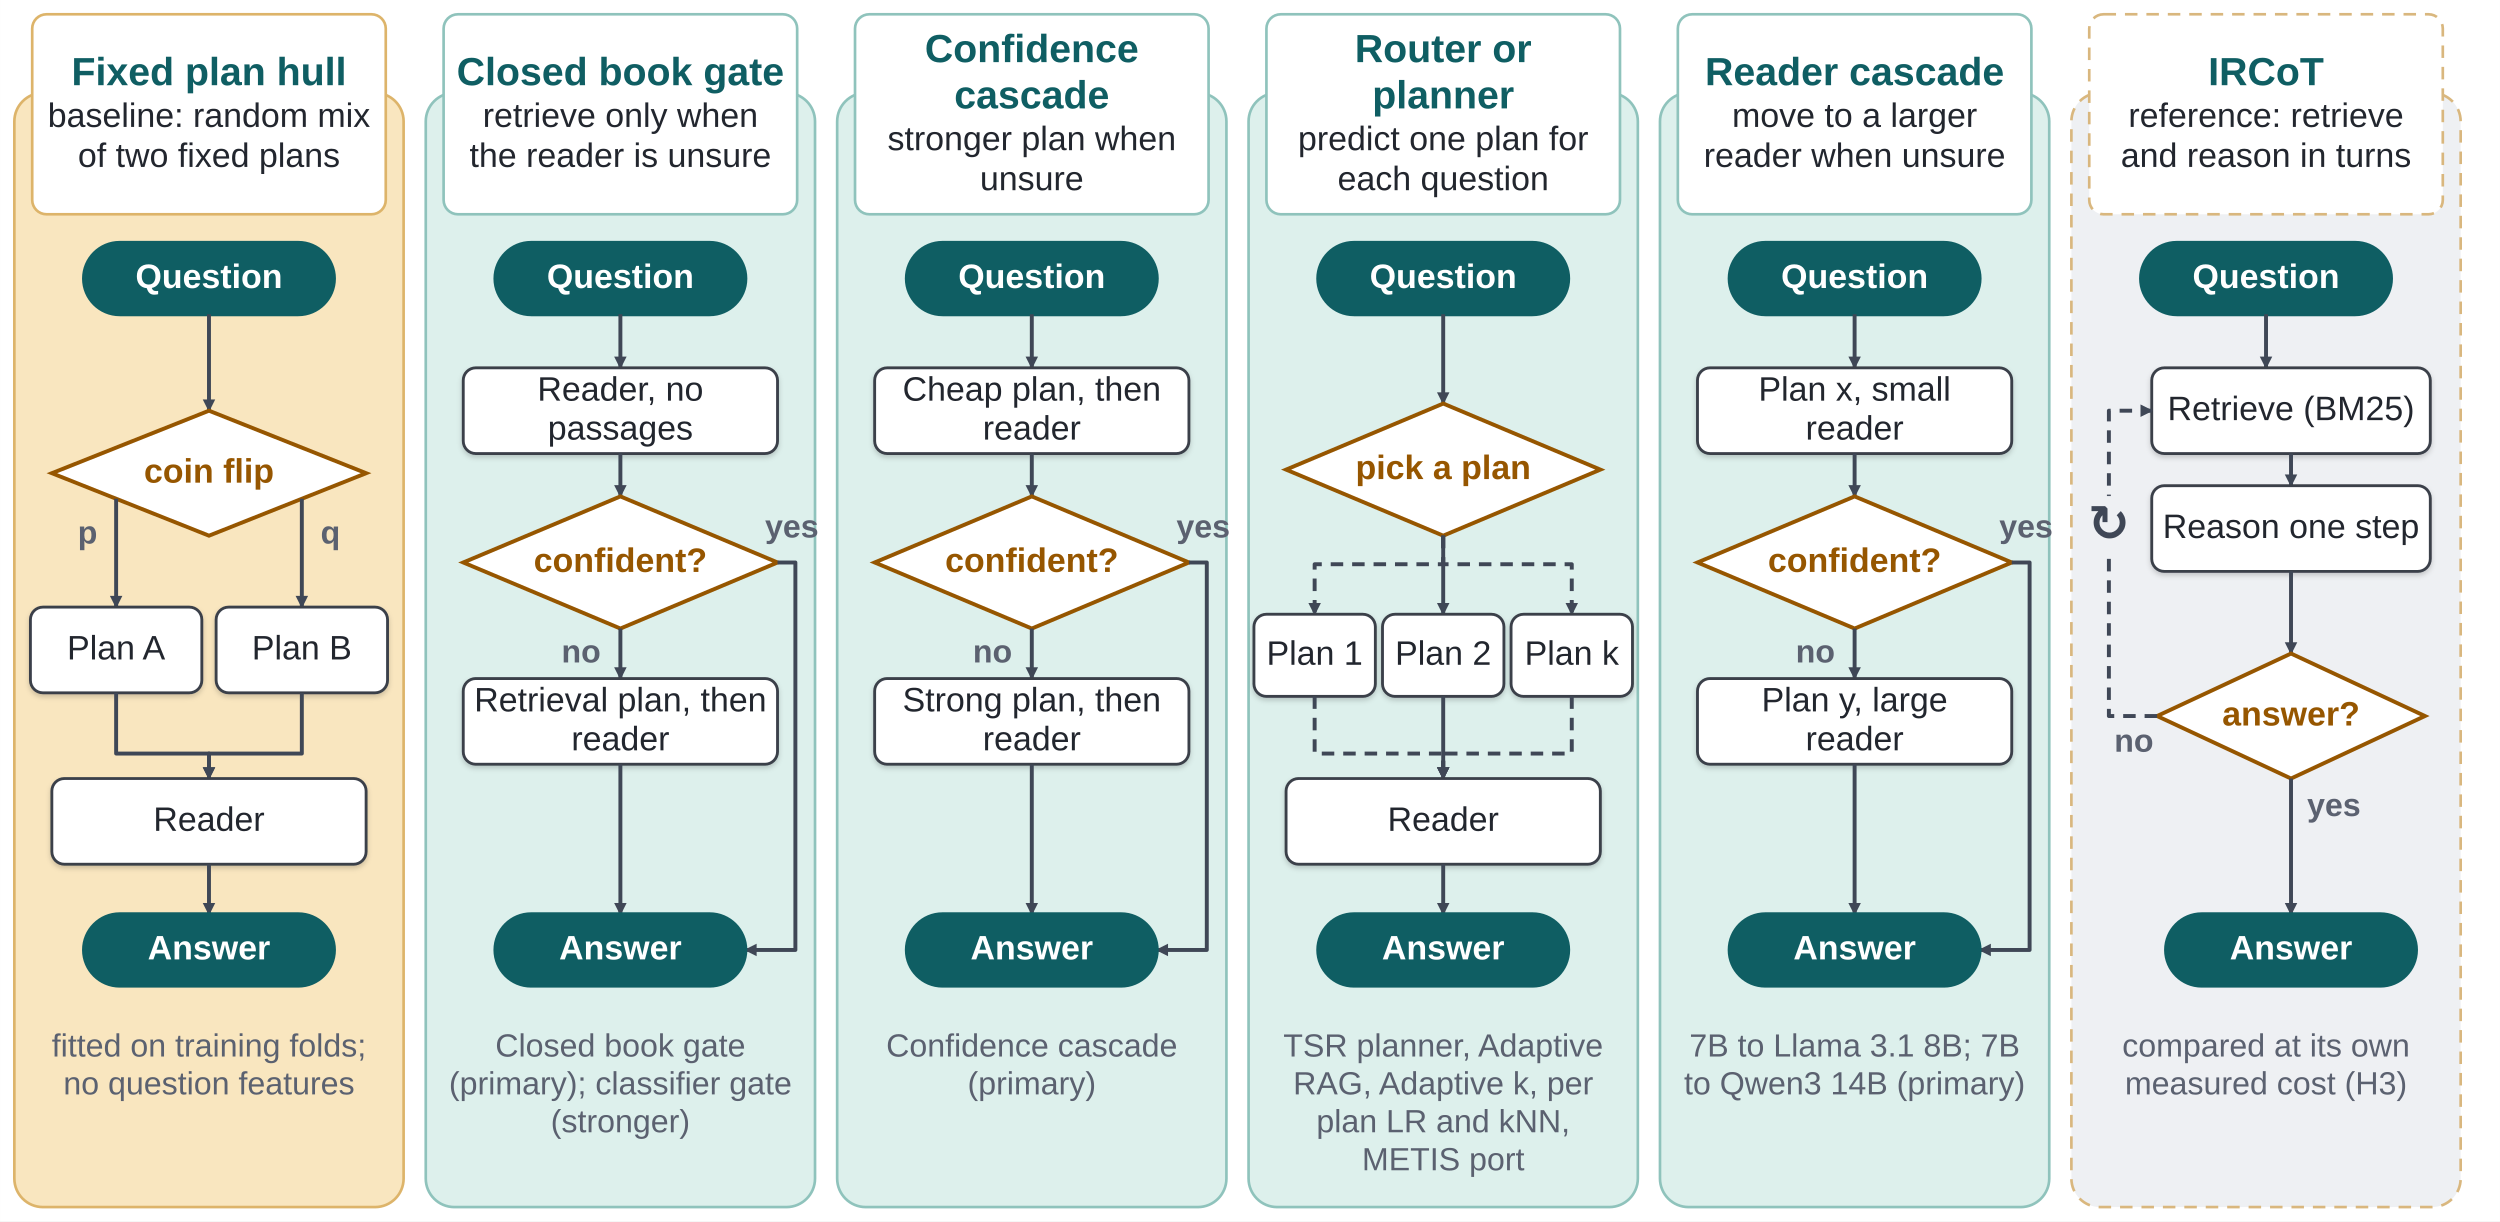
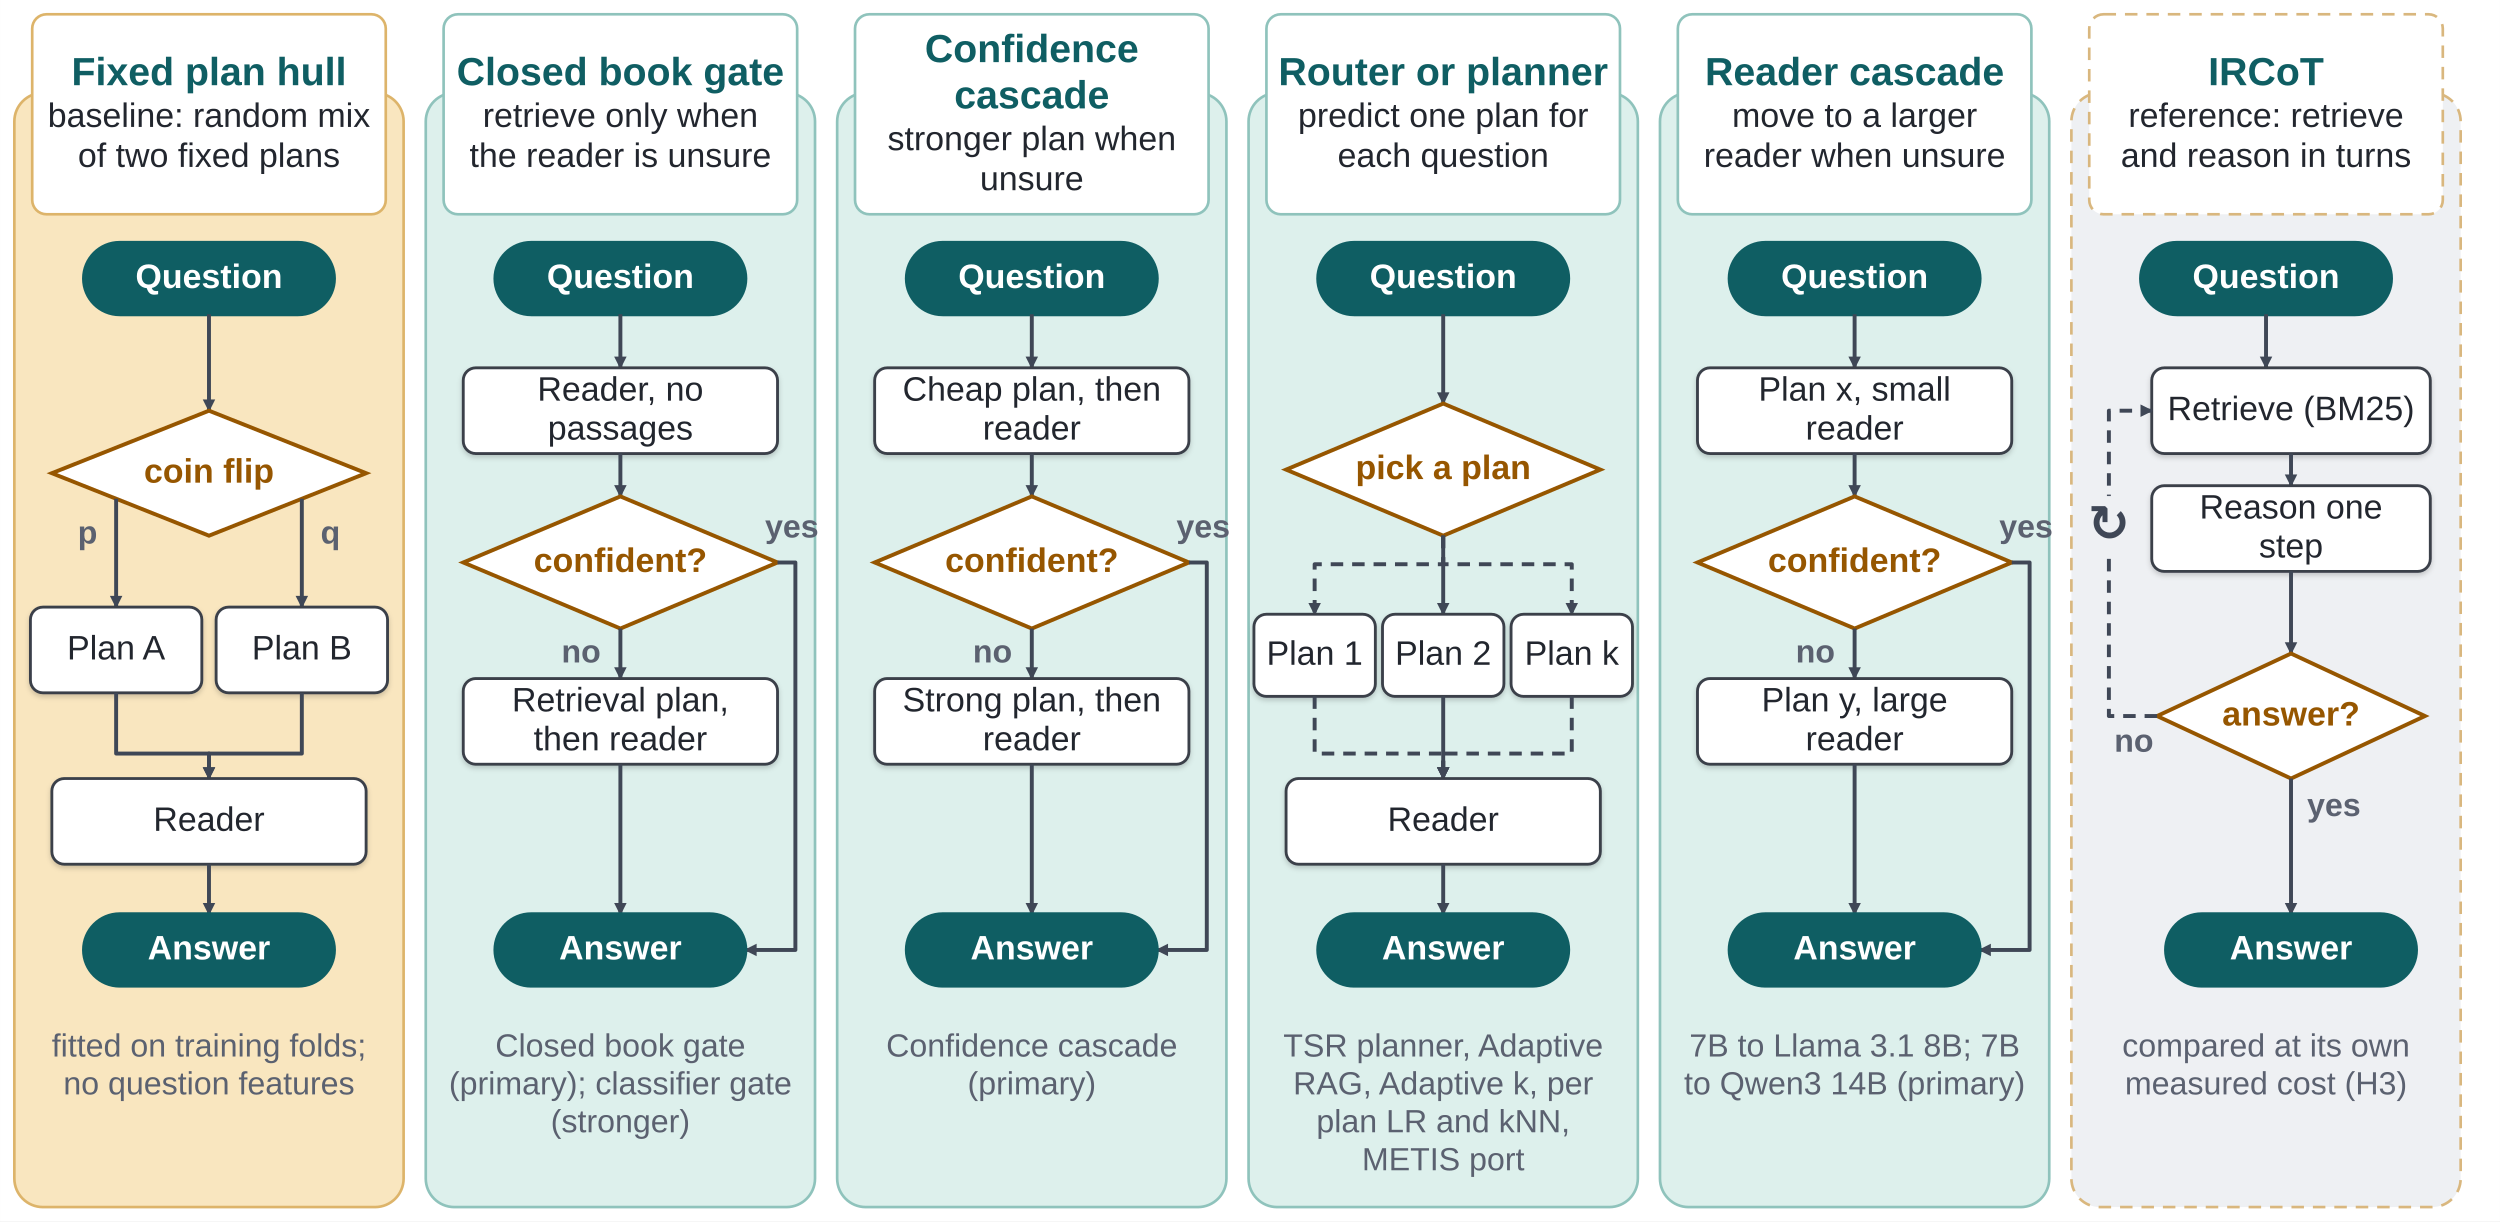
<svg xmlns="http://www.w3.org/2000/svg" width="7.160in" height="3.498in" viewBox="0 0 1400 684">
  <defs>
    <marker id="ah3F4756" viewBox="0 0 10 10" refX="9" refY="5" markerWidth="7" markerHeight="7" orient="auto-start-reverse" markerUnits="userSpaceOnUse">
      <path d="M0,0 L10,5 L0,10 z" fill="#3F4756" />
    </marker>
    <filter id="sh" x="-5%" y="-5%" width="115%" height="125%">
      <feDropShadow dx="0" dy="1.5" stdDeviation="1.5" flood-color="#000" flood-opacity="0.18" />
    </filter>
  </defs>
  <rect x="0" y="0" width="1400" height="684" fill="#ffffff" />
  <rect x="8.0" y="52" width="218" height="624" rx="16" fill="#F9E6BF" stroke="#DDB46A" stroke-width="1.5" />
  <rect x="18.0" y="8" width="198" height="112" rx="8" fill="#ffffff" stroke="#DDB46A" stroke-width="1.5" />
  <text xml:space="preserve" x="117.0" y="47.7" font-family="Liberation Sans, Arial, Helvetica, sans-serif" font-size="22" font-weight="bold" fill="#0F5E63" text-anchor="middle">Fixed plan hull</text>
  <text xml:space="preserve" x="117.0" y="71.1" font-family="Liberation Sans, Arial, Helvetica, sans-serif" font-size="19" font-weight="normal" fill="#22262E" text-anchor="middle">baseline: random mix</text>
  <text xml:space="preserve" x="117.0" y="93.5" font-family="Liberation Sans, Arial, Helvetica, sans-serif" font-size="19" font-weight="normal" fill="#22262E" text-anchor="middle">of two fixed plans</text>
  <text xml:space="preserve" x="117.0" y="591.7" font-family="Liberation Sans, Arial, Helvetica, sans-serif" font-size="18" font-weight="normal" fill="#5B6170" text-anchor="middle">fitted on training folds;</text>
  <text xml:space="preserve" x="117.0" y="612.9" font-family="Liberation Sans, Arial, Helvetica, sans-serif" font-size="18" font-weight="normal" fill="#5B6170" text-anchor="middle">no question features</text>
  <rect x="47.0" y="136" width="140" height="40" rx="20" fill="#0F5E63" stroke="#0F5E63" stroke-width="2.2" />
  <text xml:space="preserve" x="117.0" y="161.3" font-family="Liberation Sans, Arial, Helvetica, sans-serif" font-size="19" font-weight="bold" fill="#ffffff" text-anchor="middle">Question</text>
  <polyline points="117.0,176 117.0,230" fill="none" stroke="#3F4756" stroke-width="2.2" stroke-linejoin="round" marker-end="url(#ah3F4756)" />
  <polygon points="117.0,230 205.0,265.0 117.0,300 29.0,265.0" fill="#ffffff" stroke="#965600" stroke-width="2.2" />
  <text xml:space="preserve" x="117.0" y="270.3" font-family="Liberation Sans, Arial, Helvetica, sans-serif" font-size="19" font-weight="bold" fill="#965600" text-anchor="middle">coin flip</text>
  <polyline points="65.0,279.318 65.0,340" fill="none" stroke="#3F4756" stroke-width="2.2" stroke-linejoin="round" marker-end="url(#ah3F4756)" />
  <text xml:space="preserve" x="49.0" y="304.4" font-family="Liberation Sans, Arial, Helvetica, sans-serif" font-size="18" font-weight="bold" fill="#5B6170" text-anchor="middle">p</text>
  <rect x="17.0" y="340" width="96" height="48" rx="7" fill="#ffffff" stroke="#3A3F4A" stroke-width="1.6" filter="url(#sh)" />
  <text xml:space="preserve" x="65.0" y="369.3" font-family="Liberation Sans, Arial, Helvetica, sans-serif" font-size="19" font-weight="normal" fill="#22262E" text-anchor="middle">Plan A</text>
  <polyline points="65.0,388 65.0,422 117.0,422 117.0,436" fill="none" stroke="#3F4756" stroke-width="2.2" stroke-linejoin="round" marker-end="url(#ah3F4756)" />
  <polyline points="169.0,279.318 169.0,340" fill="none" stroke="#3F4756" stroke-width="2.2" stroke-linejoin="round" marker-end="url(#ah3F4756)" />
  <text xml:space="preserve" x="185.0" y="304.4" font-family="Liberation Sans, Arial, Helvetica, sans-serif" font-size="18" font-weight="bold" fill="#5B6170" text-anchor="middle">q</text>
  <rect x="121.0" y="340" width="96" height="48" rx="7" fill="#ffffff" stroke="#3A3F4A" stroke-width="1.6" filter="url(#sh)" />
  <text xml:space="preserve" x="169.0" y="369.3" font-family="Liberation Sans, Arial, Helvetica, sans-serif" font-size="19" font-weight="normal" fill="#22262E" text-anchor="middle">Plan B</text>
  <polyline points="169.0,388 169.0,422 117.0,422 117.0,436" fill="none" stroke="#3F4756" stroke-width="2.2" stroke-linejoin="round" marker-end="url(#ah3F4756)" />
  <rect x="29.0" y="436" width="176" height="48" rx="7" fill="#ffffff" stroke="#3A3F4A" stroke-width="1.6" filter="url(#sh)" />
  <text xml:space="preserve" x="117.0" y="465.3" font-family="Liberation Sans, Arial, Helvetica, sans-serif" font-size="19" font-weight="normal" fill="#22262E" text-anchor="middle">Reader</text>
  <polyline points="117.0,484 117.0,512" fill="none" stroke="#3F4756" stroke-width="2.2" stroke-linejoin="round" marker-end="url(#ah3F4756)" />
  <rect x="47.0" y="512" width="140" height="40" rx="20" fill="#0F5E63" stroke="#0F5E63" stroke-width="2.2" />
  <text xml:space="preserve" x="117.0" y="537.3" font-family="Liberation Sans, Arial, Helvetica, sans-serif" font-size="19" font-weight="bold" fill="#ffffff" text-anchor="middle">Answer</text>
  <rect x="238.4" y="52" width="218" height="624" rx="16" fill="#DDF0EC" stroke="#8FC3BC" stroke-width="1.5" />
  <rect x="248.4" y="8" width="198" height="112" rx="8" fill="#ffffff" stroke="#8FC3BC" stroke-width="1.5" />
  <text xml:space="preserve" x="347.4" y="47.7" font-family="Liberation Sans, Arial, Helvetica, sans-serif" font-size="22" font-weight="bold" fill="#0F5E63" text-anchor="middle">Closed book gate</text>
  <text xml:space="preserve" x="347.4" y="71.1" font-family="Liberation Sans, Arial, Helvetica, sans-serif" font-size="19" font-weight="normal" fill="#22262E" text-anchor="middle">retrieve only when</text>
  <text xml:space="preserve" x="347.4" y="93.5" font-family="Liberation Sans, Arial, Helvetica, sans-serif" font-size="19" font-weight="normal" fill="#22262E" text-anchor="middle">the reader is unsure</text>
  <text xml:space="preserve" x="347.4" y="591.7" font-family="Liberation Sans, Arial, Helvetica, sans-serif" font-size="18" font-weight="normal" fill="#5B6170" text-anchor="middle">Closed book gate</text>
  <text xml:space="preserve" x="347.4" y="612.9" font-family="Liberation Sans, Arial, Helvetica, sans-serif" font-size="18" font-weight="normal" fill="#5B6170" text-anchor="middle">(primary); classifier gate</text>
  <text xml:space="preserve" x="347.4" y="634.1" font-family="Liberation Sans, Arial, Helvetica, sans-serif" font-size="18" font-weight="normal" fill="#5B6170" text-anchor="middle">(stronger)</text>
  <rect x="277.4" y="136" width="140" height="40" rx="20" fill="#0F5E63" stroke="#0F5E63" stroke-width="2.2" />
  <text xml:space="preserve" x="347.4" y="161.3" font-family="Liberation Sans, Arial, Helvetica, sans-serif" font-size="19" font-weight="bold" fill="#ffffff" text-anchor="middle">Question</text>
  <polyline points="347.4,176 347.4,206" fill="none" stroke="#3F4756" stroke-width="2.2" stroke-linejoin="round" marker-end="url(#ah3F4756)" />
  <rect x="259.4" y="206" width="176" height="48" rx="7" fill="#ffffff" stroke="#3A3F4A" stroke-width="1.6" filter="url(#sh)" />
  <text xml:space="preserve" x="347.4" y="224.4" font-family="Liberation Sans, Arial, Helvetica, sans-serif" font-size="19" font-weight="normal" fill="#22262E" text-anchor="middle">Reader, no</text>
  <text xml:space="preserve" x="347.4" y="246.2" font-family="Liberation Sans, Arial, Helvetica, sans-serif" font-size="19" font-weight="normal" fill="#22262E" text-anchor="middle">passages</text>
  <polyline points="347.4,254 347.4,278" fill="none" stroke="#3F4756" stroke-width="2.2" stroke-linejoin="round" marker-end="url(#ah3F4756)" />
  <polygon points="347.4,278 435.4,315.0 347.4,352 259.4,315.0" fill="#ffffff" stroke="#965600" stroke-width="2.2" />
  <text xml:space="preserve" x="347.4" y="320.3" font-family="Liberation Sans, Arial, Helvetica, sans-serif" font-size="19" font-weight="bold" fill="#965600" text-anchor="middle">confident?</text>
  <polyline points="347.4,352 347.4,380" fill="none" stroke="#3F4756" stroke-width="2.2" stroke-linejoin="round" marker-end="url(#ah3F4756)" />
  <text xml:space="preserve" x="325.4" y="371.0" font-family="Liberation Sans, Arial, Helvetica, sans-serif" font-size="18" font-weight="bold" fill="#5B6170" text-anchor="middle">no</text>
  <rect x="259.4" y="380" width="176" height="48" rx="7" fill="#ffffff" stroke="#3A3F4A" stroke-width="1.6" filter="url(#sh)" />
-   <text xml:space="preserve" x="347.4" y="398.4" font-family="Liberation Sans, Arial, Helvetica, sans-serif" font-size="19" font-weight="normal" fill="#22262E" text-anchor="middle">Retrieval plan, then</text>
-   <text xml:space="preserve" x="347.4" y="420.2" font-family="Liberation Sans, Arial, Helvetica, sans-serif" font-size="19" font-weight="normal" fill="#22262E" text-anchor="middle">reader</text>
+   <text xml:space="preserve" x="347.4" y="398.4" font-family="Liberation Sans, Arial, Helvetica, sans-serif" font-size="19" font-weight="normal" fill="#22262E" text-anchor="middle">Retrieval plan,</text>
+   <text xml:space="preserve" x="347.4" y="420.2" font-family="Liberation Sans, Arial, Helvetica, sans-serif" font-size="19" font-weight="normal" fill="#22262E" text-anchor="middle">then reader</text>
  <polyline points="347.4,428 347.4,512" fill="none" stroke="#3F4756" stroke-width="2.2" stroke-linejoin="round" marker-end="url(#ah3F4756)" />
  <polyline points="435.4,315 445.4,315 445.4,532 417.4,532" fill="none" stroke="#3F4756" stroke-width="2.2" stroke-linejoin="round" marker-end="url(#ah3F4756)" />
  <text xml:space="preserve" x="443.4" y="301.0" font-family="Liberation Sans, Arial, Helvetica, sans-serif" font-size="18" font-weight="bold" fill="#5B6170" text-anchor="middle">yes</text>
  <rect x="277.4" y="512" width="140" height="40" rx="20" fill="#0F5E63" stroke="#0F5E63" stroke-width="2.2" />
  <text xml:space="preserve" x="347.4" y="537.3" font-family="Liberation Sans, Arial, Helvetica, sans-serif" font-size="19" font-weight="bold" fill="#ffffff" text-anchor="middle">Answer</text>
  <rect x="468.8" y="52" width="218" height="624" rx="16" fill="#DDF0EC" stroke="#8FC3BC" stroke-width="1.5" />
  <rect x="478.8" y="8" width="198" height="112" rx="8" fill="#ffffff" stroke="#8FC3BC" stroke-width="1.5" />
  <text xml:space="preserve" x="577.8" y="34.8" font-family="Liberation Sans, Arial, Helvetica, sans-serif" font-size="22" font-weight="bold" fill="#0F5E63" text-anchor="middle">Confidence</text>
  <text xml:space="preserve" x="577.8" y="60.7" font-family="Liberation Sans, Arial, Helvetica, sans-serif" font-size="22" font-weight="bold" fill="#0F5E63" text-anchor="middle">cascade</text>
  <text xml:space="preserve" x="577.8" y="84.1" font-family="Liberation Sans, Arial, Helvetica, sans-serif" font-size="19" font-weight="normal" fill="#22262E" text-anchor="middle">stronger plan when</text>
  <text xml:space="preserve" x="577.8" y="106.5" font-family="Liberation Sans, Arial, Helvetica, sans-serif" font-size="19" font-weight="normal" fill="#22262E" text-anchor="middle">unsure</text>
  <text xml:space="preserve" x="577.8" y="591.7" font-family="Liberation Sans, Arial, Helvetica, sans-serif" font-size="18" font-weight="normal" fill="#5B6170" text-anchor="middle">Confidence cascade</text>
  <text xml:space="preserve" x="577.8" y="612.9" font-family="Liberation Sans, Arial, Helvetica, sans-serif" font-size="18" font-weight="normal" fill="#5B6170" text-anchor="middle">(primary)</text>
  <rect x="507.8" y="136" width="140" height="40" rx="20" fill="#0F5E63" stroke="#0F5E63" stroke-width="2.2" />
  <text xml:space="preserve" x="577.8" y="161.3" font-family="Liberation Sans, Arial, Helvetica, sans-serif" font-size="19" font-weight="bold" fill="#ffffff" text-anchor="middle">Question</text>
  <polyline points="577.8,176 577.8,206" fill="none" stroke="#3F4756" stroke-width="2.2" stroke-linejoin="round" marker-end="url(#ah3F4756)" />
  <rect x="489.8" y="206" width="176" height="48" rx="7" fill="#ffffff" stroke="#3A3F4A" stroke-width="1.6" filter="url(#sh)" />
  <text xml:space="preserve" x="577.8" y="224.4" font-family="Liberation Sans, Arial, Helvetica, sans-serif" font-size="19" font-weight="normal" fill="#22262E" text-anchor="middle">Cheap plan, then</text>
  <text xml:space="preserve" x="577.8" y="246.2" font-family="Liberation Sans, Arial, Helvetica, sans-serif" font-size="19" font-weight="normal" fill="#22262E" text-anchor="middle">reader</text>
  <polyline points="577.8,254 577.8,278" fill="none" stroke="#3F4756" stroke-width="2.2" stroke-linejoin="round" marker-end="url(#ah3F4756)" />
  <polygon points="577.8,278 665.8,315.0 577.8,352 489.8,315.0" fill="#ffffff" stroke="#965600" stroke-width="2.2" />
  <text xml:space="preserve" x="577.8" y="320.3" font-family="Liberation Sans, Arial, Helvetica, sans-serif" font-size="19" font-weight="bold" fill="#965600" text-anchor="middle">confident?</text>
  <polyline points="577.8,352 577.8,380" fill="none" stroke="#3F4756" stroke-width="2.2" stroke-linejoin="round" marker-end="url(#ah3F4756)" />
  <text xml:space="preserve" x="555.8" y="371.0" font-family="Liberation Sans, Arial, Helvetica, sans-serif" font-size="18" font-weight="bold" fill="#5B6170" text-anchor="middle">no</text>
  <rect x="489.8" y="380" width="176" height="48" rx="7" fill="#ffffff" stroke="#3A3F4A" stroke-width="1.6" filter="url(#sh)" />
  <text xml:space="preserve" x="577.8" y="398.4" font-family="Liberation Sans, Arial, Helvetica, sans-serif" font-size="19" font-weight="normal" fill="#22262E" text-anchor="middle">Strong plan, then</text>
  <text xml:space="preserve" x="577.8" y="420.2" font-family="Liberation Sans, Arial, Helvetica, sans-serif" font-size="19" font-weight="normal" fill="#22262E" text-anchor="middle">reader</text>
  <polyline points="577.8,428 577.8,512" fill="none" stroke="#3F4756" stroke-width="2.2" stroke-linejoin="round" marker-end="url(#ah3F4756)" />
  <polyline points="665.8,315 675.8,315 675.8,532 647.8,532" fill="none" stroke="#3F4756" stroke-width="2.2" stroke-linejoin="round" marker-end="url(#ah3F4756)" />
  <text xml:space="preserve" x="673.8" y="301.0" font-family="Liberation Sans, Arial, Helvetica, sans-serif" font-size="18" font-weight="bold" fill="#5B6170" text-anchor="middle">yes</text>
  <rect x="507.8" y="512" width="140" height="40" rx="20" fill="#0F5E63" stroke="#0F5E63" stroke-width="2.2" />
  <text xml:space="preserve" x="577.8" y="537.3" font-family="Liberation Sans, Arial, Helvetica, sans-serif" font-size="19" font-weight="bold" fill="#ffffff" text-anchor="middle">Answer</text>
  <rect x="699.2" y="52" width="218" height="624" rx="16" fill="#DDF0EC" stroke="#8FC3BC" stroke-width="1.5" />
  <rect x="709.2" y="8" width="198" height="112" rx="8" fill="#ffffff" stroke="#8FC3BC" stroke-width="1.5" />
-   <text xml:space="preserve" x="808.2" y="34.8" font-family="Liberation Sans, Arial, Helvetica, sans-serif" font-size="22" font-weight="bold" fill="#0F5E63" text-anchor="middle">Router or</text>
-   <text xml:space="preserve" x="808.2" y="60.7" font-family="Liberation Sans, Arial, Helvetica, sans-serif" font-size="22" font-weight="bold" fill="#0F5E63" text-anchor="middle">planner</text>
-   <text xml:space="preserve" x="808.2" y="84.1" font-family="Liberation Sans, Arial, Helvetica, sans-serif" font-size="19" font-weight="normal" fill="#22262E" text-anchor="middle">predict one plan for</text>
-   <text xml:space="preserve" x="808.2" y="106.5" font-family="Liberation Sans, Arial, Helvetica, sans-serif" font-size="19" font-weight="normal" fill="#22262E" text-anchor="middle">each question</text>
+   <text xml:space="preserve" x="808.2" y="47.7" font-family="Liberation Sans, Arial, Helvetica, sans-serif" font-size="22" font-weight="bold" fill="#0F5E63" text-anchor="middle">Router or planner</text>
+   <text xml:space="preserve" x="808.2" y="71.1" font-family="Liberation Sans, Arial, Helvetica, sans-serif" font-size="19" font-weight="normal" fill="#22262E" text-anchor="middle">predict one plan for</text>
+   <text xml:space="preserve" x="808.2" y="93.5" font-family="Liberation Sans, Arial, Helvetica, sans-serif" font-size="19" font-weight="normal" fill="#22262E" text-anchor="middle">each question</text>
  <text xml:space="preserve" x="808.2" y="591.7" font-family="Liberation Sans, Arial, Helvetica, sans-serif" font-size="18" font-weight="normal" fill="#5B6170" text-anchor="middle">TSR planner, Adaptive</text>
  <text xml:space="preserve" x="808.2" y="612.9" font-family="Liberation Sans, Arial, Helvetica, sans-serif" font-size="18" font-weight="normal" fill="#5B6170" text-anchor="middle">RAG, Adaptive k, per</text>
  <text xml:space="preserve" x="808.2" y="634.1" font-family="Liberation Sans, Arial, Helvetica, sans-serif" font-size="18" font-weight="normal" fill="#5B6170" text-anchor="middle">plan LR and kNN,</text>
  <text xml:space="preserve" x="808.2" y="655.4" font-family="Liberation Sans, Arial, Helvetica, sans-serif" font-size="18" font-weight="normal" fill="#5B6170" text-anchor="middle">METIS port</text>
  <rect x="738.2" y="136" width="140" height="40" rx="20" fill="#0F5E63" stroke="#0F5E63" stroke-width="2.2" />
  <text xml:space="preserve" x="808.2" y="161.3" font-family="Liberation Sans, Arial, Helvetica, sans-serif" font-size="19" font-weight="bold" fill="#ffffff" text-anchor="middle">Question</text>
  <polyline points="808.2,176 808.2,226" fill="none" stroke="#3F4756" stroke-width="2.2" stroke-linejoin="round" marker-end="url(#ah3F4756)" />
  <polygon points="808.2,226 896.2,263.0 808.2,300 720.2,263.0" fill="#ffffff" stroke="#965600" stroke-width="2.2" />
  <text xml:space="preserve" x="808.2" y="268.3" font-family="Liberation Sans, Arial, Helvetica, sans-serif" font-size="19" font-weight="bold" fill="#965600" text-anchor="middle">pick a plan</text>
  <polyline points="808.2,300 808.2,316 736.2,316 736.2,344" fill="none" stroke="#3F4756" stroke-width="2.2" stroke-linejoin="round" stroke-dasharray="7,5" marker-end="url(#ah3F4756)" />
  <rect x="702.2" y="344" width="68" height="46" rx="7" fill="#ffffff" stroke="#3A3F4A" stroke-width="1.6" filter="url(#sh)" />
  <text xml:space="preserve" x="736.2" y="372.3" font-family="Liberation Sans, Arial, Helvetica, sans-serif" font-size="19" font-weight="normal" fill="#22262E" text-anchor="middle">Plan 1</text>
  <polyline points="736.2,390 736.2,422 808.2,422 808.2,436" fill="none" stroke="#3F4756" stroke-width="2.2" stroke-linejoin="round" stroke-dasharray="7,5" marker-end="url(#ah3F4756)" />
  <polyline points="808.2,300 808.2,316 808.2,316 808.2,344" fill="none" stroke="#3F4756" stroke-width="2.2" stroke-linejoin="round" marker-end="url(#ah3F4756)" />
  <rect x="774.2" y="344" width="68" height="46" rx="7" fill="#ffffff" stroke="#3A3F4A" stroke-width="1.6" filter="url(#sh)" />
  <text xml:space="preserve" x="808.2" y="372.3" font-family="Liberation Sans, Arial, Helvetica, sans-serif" font-size="19" font-weight="normal" fill="#22262E" text-anchor="middle">Plan 2</text>
  <polyline points="808.2,390 808.2,422 808.2,422 808.2,436" fill="none" stroke="#3F4756" stroke-width="2.2" stroke-linejoin="round" marker-end="url(#ah3F4756)" />
  <polyline points="808.2,300 808.2,316 880.2,316 880.2,344" fill="none" stroke="#3F4756" stroke-width="2.2" stroke-linejoin="round" stroke-dasharray="7,5" marker-end="url(#ah3F4756)" />
  <rect x="846.2" y="344" width="68" height="46" rx="7" fill="#ffffff" stroke="#3A3F4A" stroke-width="1.6" filter="url(#sh)" />
  <text xml:space="preserve" x="880.2" y="372.3" font-family="Liberation Sans, Arial, Helvetica, sans-serif" font-size="19" font-weight="normal" fill="#22262E" text-anchor="middle">Plan k</text>
  <polyline points="880.2,390 880.2,422 808.2,422 808.2,436" fill="none" stroke="#3F4756" stroke-width="2.2" stroke-linejoin="round" stroke-dasharray="7,5" marker-end="url(#ah3F4756)" />
  <rect x="720.2" y="436" width="176" height="48" rx="7" fill="#ffffff" stroke="#3A3F4A" stroke-width="1.6" filter="url(#sh)" />
  <text xml:space="preserve" x="808.2" y="465.3" font-family="Liberation Sans, Arial, Helvetica, sans-serif" font-size="19" font-weight="normal" fill="#22262E" text-anchor="middle">Reader</text>
  <polyline points="808.2,484 808.2,512" fill="none" stroke="#3F4756" stroke-width="2.2" stroke-linejoin="round" marker-end="url(#ah3F4756)" />
  <rect x="738.2" y="512" width="140" height="40" rx="20" fill="#0F5E63" stroke="#0F5E63" stroke-width="2.2" />
  <text xml:space="preserve" x="808.2" y="537.3" font-family="Liberation Sans, Arial, Helvetica, sans-serif" font-size="19" font-weight="bold" fill="#ffffff" text-anchor="middle">Answer</text>
  <rect x="929.6" y="52" width="218" height="624" rx="16" fill="#DDF0EC" stroke="#8FC3BC" stroke-width="1.5" />
  <rect x="939.6" y="8" width="198" height="112" rx="8" fill="#ffffff" stroke="#8FC3BC" stroke-width="1.5" />
  <text xml:space="preserve" x="1038.6" y="47.7" font-family="Liberation Sans, Arial, Helvetica, sans-serif" font-size="22" font-weight="bold" fill="#0F5E63" text-anchor="middle">Reader cascade</text>
  <text xml:space="preserve" x="1038.6" y="71.1" font-family="Liberation Sans, Arial, Helvetica, sans-serif" font-size="19" font-weight="normal" fill="#22262E" text-anchor="middle">move to a larger</text>
  <text xml:space="preserve" x="1038.6" y="93.5" font-family="Liberation Sans, Arial, Helvetica, sans-serif" font-size="19" font-weight="normal" fill="#22262E" text-anchor="middle">reader when unsure</text>
  <text xml:space="preserve" x="1038.6" y="591.7" font-family="Liberation Sans, Arial, Helvetica, sans-serif" font-size="18" font-weight="normal" fill="#5B6170" text-anchor="middle">7B to Llama 3.1 8B; 7B</text>
  <text xml:space="preserve" x="1038.6" y="612.9" font-family="Liberation Sans, Arial, Helvetica, sans-serif" font-size="18" font-weight="normal" fill="#5B6170" text-anchor="middle">to Qwen3 14B (primary)</text>
  <rect x="968.6" y="136" width="140" height="40" rx="20" fill="#0F5E63" stroke="#0F5E63" stroke-width="2.2" />
  <text xml:space="preserve" x="1038.6" y="161.3" font-family="Liberation Sans, Arial, Helvetica, sans-serif" font-size="19" font-weight="bold" fill="#ffffff" text-anchor="middle">Question</text>
  <polyline points="1038.6,176 1038.6,206" fill="none" stroke="#3F4756" stroke-width="2.2" stroke-linejoin="round" marker-end="url(#ah3F4756)" />
  <rect x="950.6" y="206" width="176" height="48" rx="7" fill="#ffffff" stroke="#3A3F4A" stroke-width="1.6" filter="url(#sh)" />
  <text xml:space="preserve" x="1038.6" y="224.4" font-family="Liberation Sans, Arial, Helvetica, sans-serif" font-size="19" font-weight="normal" fill="#22262E" text-anchor="middle">Plan x, small</text>
  <text xml:space="preserve" x="1038.6" y="246.2" font-family="Liberation Sans, Arial, Helvetica, sans-serif" font-size="19" font-weight="normal" fill="#22262E" text-anchor="middle">reader</text>
  <polyline points="1038.6,254 1038.6,278" fill="none" stroke="#3F4756" stroke-width="2.2" stroke-linejoin="round" marker-end="url(#ah3F4756)" />
  <polygon points="1038.6,278 1126.6,315.0 1038.6,352 950.6,315.0" fill="#ffffff" stroke="#965600" stroke-width="2.2" />
  <text xml:space="preserve" x="1038.6" y="320.3" font-family="Liberation Sans, Arial, Helvetica, sans-serif" font-size="19" font-weight="bold" fill="#965600" text-anchor="middle">confident?</text>
  <polyline points="1038.6,352 1038.6,380" fill="none" stroke="#3F4756" stroke-width="2.2" stroke-linejoin="round" marker-end="url(#ah3F4756)" />
  <text xml:space="preserve" x="1016.6" y="371.0" font-family="Liberation Sans, Arial, Helvetica, sans-serif" font-size="18" font-weight="bold" fill="#5B6170" text-anchor="middle">no</text>
  <rect x="950.6" y="380" width="176" height="48" rx="7" fill="#ffffff" stroke="#3A3F4A" stroke-width="1.6" filter="url(#sh)" />
  <text xml:space="preserve" x="1038.6" y="398.4" font-family="Liberation Sans, Arial, Helvetica, sans-serif" font-size="19" font-weight="normal" fill="#22262E" text-anchor="middle">Plan y, large</text>
  <text xml:space="preserve" x="1038.6" y="420.2" font-family="Liberation Sans, Arial, Helvetica, sans-serif" font-size="19" font-weight="normal" fill="#22262E" text-anchor="middle">reader</text>
  <polyline points="1038.6,428 1038.6,512" fill="none" stroke="#3F4756" stroke-width="2.2" stroke-linejoin="round" marker-end="url(#ah3F4756)" />
  <polyline points="1126.6,315 1136.6,315 1136.6,532 1108.6,532" fill="none" stroke="#3F4756" stroke-width="2.2" stroke-linejoin="round" marker-end="url(#ah3F4756)" />
  <text xml:space="preserve" x="1134.6" y="301.0" font-family="Liberation Sans, Arial, Helvetica, sans-serif" font-size="18" font-weight="bold" fill="#5B6170" text-anchor="middle">yes</text>
  <rect x="968.6" y="512" width="140" height="40" rx="20" fill="#0F5E63" stroke="#0F5E63" stroke-width="2.2" />
  <text xml:space="preserve" x="1038.6" y="537.3" font-family="Liberation Sans, Arial, Helvetica, sans-serif" font-size="19" font-weight="bold" fill="#ffffff" text-anchor="middle">Answer</text>
  <rect x="1160.0" y="52" width="218" height="624" rx="16" fill="#EEF0F3" stroke="#D9B77E" stroke-width="1.5" stroke-dasharray="7,5" />
  <rect x="1170.0" y="8" width="198" height="112" rx="8" fill="#ffffff" stroke="#D9B77E" stroke-width="1.5" stroke-dasharray="7,5" />
  <text xml:space="preserve" x="1269.0" y="47.7" font-family="Liberation Sans, Arial, Helvetica, sans-serif" font-size="22" font-weight="bold" fill="#0F5E63" text-anchor="middle">IRCoT</text>
  <text xml:space="preserve" x="1269.0" y="71.1" font-family="Liberation Sans, Arial, Helvetica, sans-serif" font-size="19" font-weight="normal" fill="#22262E" text-anchor="middle">reference: retrieve</text>
  <text xml:space="preserve" x="1269.0" y="93.5" font-family="Liberation Sans, Arial, Helvetica, sans-serif" font-size="19" font-weight="normal" fill="#22262E" text-anchor="middle">and reason in turns</text>
  <text xml:space="preserve" x="1269.0" y="591.7" font-family="Liberation Sans, Arial, Helvetica, sans-serif" font-size="18" font-weight="normal" fill="#5B6170" text-anchor="middle">compared at its own</text>
  <text xml:space="preserve" x="1269.0" y="612.9" font-family="Liberation Sans, Arial, Helvetica, sans-serif" font-size="18" font-weight="normal" fill="#5B6170" text-anchor="middle">measured cost (H3)</text>
  <rect x="1199.0" y="136" width="140" height="40" rx="20" fill="#0F5E63" stroke="#0F5E63" stroke-width="2.2" />
  <text xml:space="preserve" x="1269.0" y="161.3" font-family="Liberation Sans, Arial, Helvetica, sans-serif" font-size="19" font-weight="bold" fill="#ffffff" text-anchor="middle">Question</text>
  <polyline points="1269.0,176 1269.0,206" fill="none" stroke="#3F4756" stroke-width="2.2" stroke-linejoin="round" marker-end="url(#ah3F4756)" />
  <rect x="1205.0" y="206" width="156" height="48" rx="7" fill="#ffffff" stroke="#3A3F4A" stroke-width="1.6" filter="url(#sh)" />
  <text xml:space="preserve" x="1283.0" y="235.3" font-family="Liberation Sans, Arial, Helvetica, sans-serif" font-size="19" font-weight="normal" fill="#22262E" text-anchor="middle">Retrieve (BM25)</text>
  <polyline points="1283.0,254 1283.0,272" fill="none" stroke="#3F4756" stroke-width="2.2" stroke-linejoin="round" marker-end="url(#ah3F4756)" />
  <rect x="1205.0" y="272" width="156" height="48" rx="7" fill="#ffffff" stroke="#3A3F4A" stroke-width="1.6" filter="url(#sh)" />
-   <text xml:space="preserve" x="1283.0" y="301.3" font-family="Liberation Sans, Arial, Helvetica, sans-serif" font-size="19" font-weight="normal" fill="#22262E" text-anchor="middle">Reason one step</text>
+   <text xml:space="preserve" x="1283.0" y="290.4" font-family="Liberation Sans, Arial, Helvetica, sans-serif" font-size="19" font-weight="normal" fill="#22262E" text-anchor="middle">Reason one</text>
+   <text xml:space="preserve" x="1283.0" y="312.2" font-family="Liberation Sans, Arial, Helvetica, sans-serif" font-size="19" font-weight="normal" fill="#22262E" text-anchor="middle">step</text>
  <polyline points="1283.0,320 1283.0,366" fill="none" stroke="#3F4756" stroke-width="2.2" stroke-linejoin="round" marker-end="url(#ah3F4756)" />
  <polygon points="1283.0,366 1358.0,401.0 1283.0,436 1208.0,401.0" fill="#ffffff" stroke="#965600" stroke-width="2.2" />
  <text xml:space="preserve" x="1283.0" y="406.3" font-family="Liberation Sans, Arial, Helvetica, sans-serif" font-size="19" font-weight="bold" fill="#965600" text-anchor="middle">answer?</text>
  <polyline points="1283.0,436 1283.0,512" fill="none" stroke="#3F4756" stroke-width="2.2" stroke-linejoin="round" marker-end="url(#ah3F4756)" />
  <text xml:space="preserve" x="1307.0" y="457.0" font-family="Liberation Sans, Arial, Helvetica, sans-serif" font-size="18" font-weight="bold" fill="#5B6170" text-anchor="middle">yes</text>
  <rect x="1213.0" y="512" width="140" height="40" rx="20" fill="#0F5E63" stroke="#0F5E63" stroke-width="2.2" />
  <text xml:space="preserve" x="1283.0" y="537.3" font-family="Liberation Sans, Arial, Helvetica, sans-serif" font-size="19" font-weight="bold" fill="#ffffff" text-anchor="middle">Answer</text>
  <polyline points="1208.0,401 1181.0,401 1181.0,230 1205.0,230" fill="none" stroke="#3F4756" stroke-width="2.2" stroke-linejoin="round" stroke-dasharray="7,5" marker-end="url(#ah3F4756)" />
  <text xml:space="preserve" x="1184.0" y="421.0" font-family="Liberation Sans, Arial, Helvetica, sans-serif" font-size="18" font-weight="bold" fill="#5B6170" text-anchor="start">no</text>
  <rect x="1166.0" y="278" width="30" height="34" rx="6" fill="#EEF0F3" stroke="#EEF0F3" stroke-width="0.5" />
  <text xml:space="preserve" x="1181.0" y="302.8" font-family="DejaVu Sans, Segoe UI Symbol, sans-serif" font-size="28" font-weight="bold" fill="#3F4756" text-anchor="middle">↻</text>
</svg>
